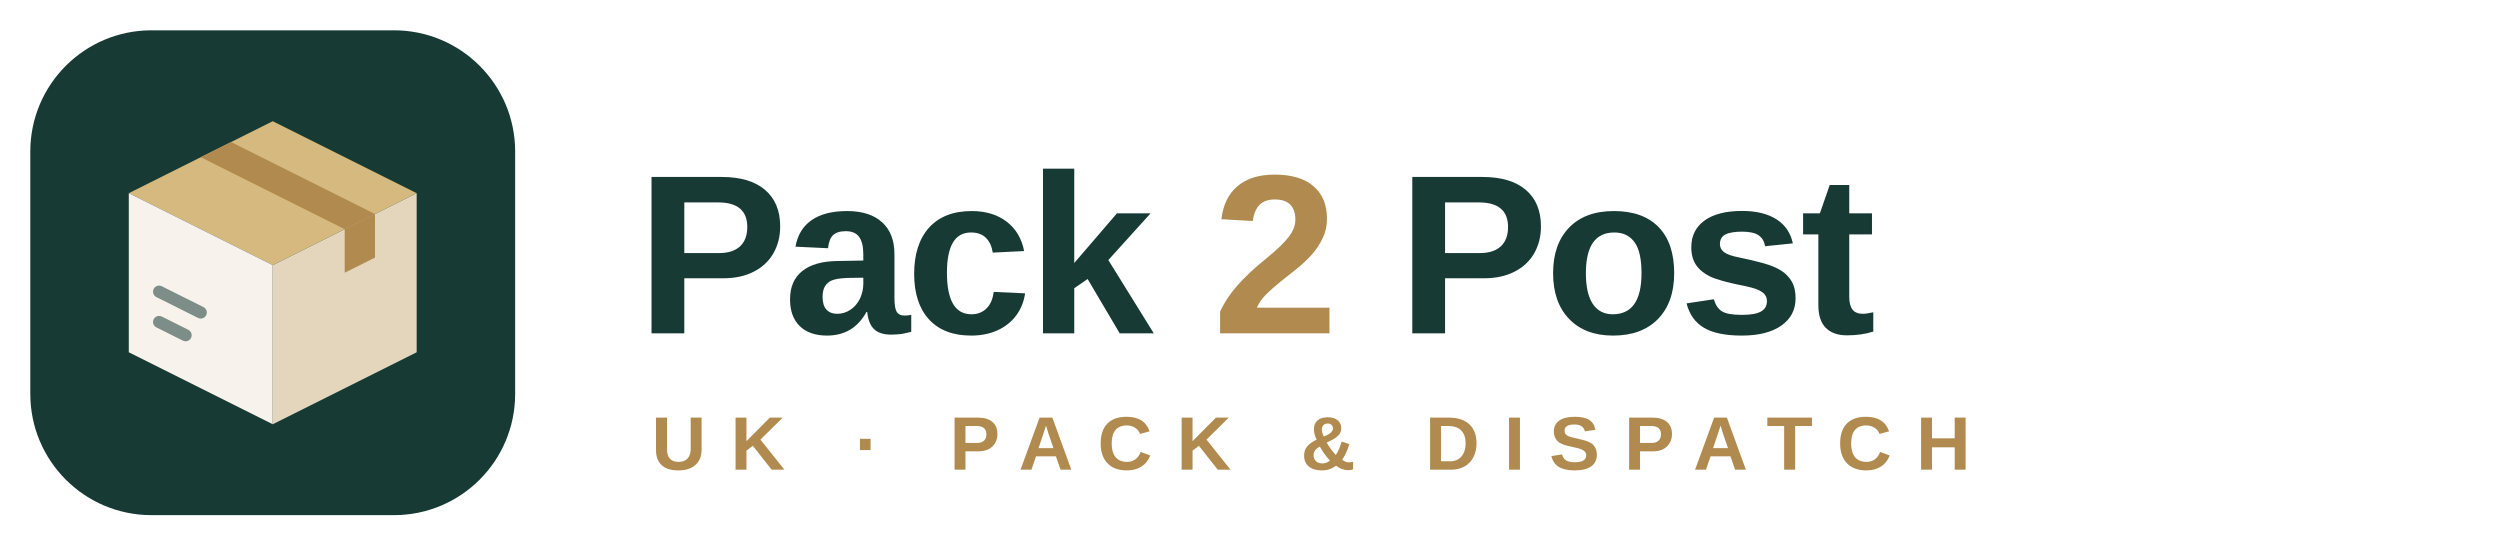
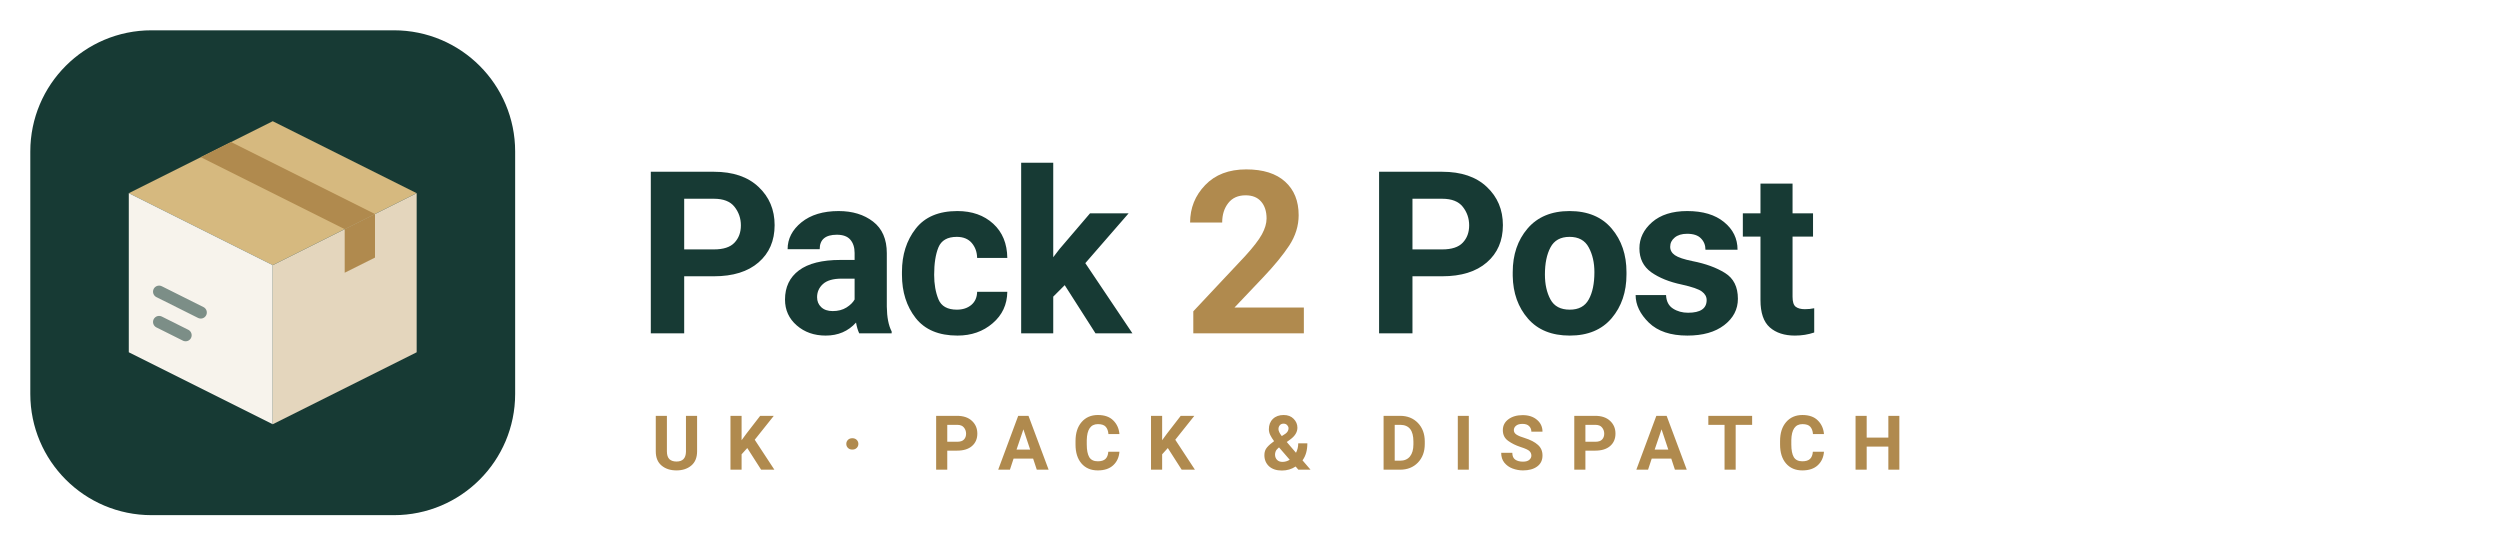
<svg xmlns="http://www.w3.org/2000/svg" viewBox="0 0 330 72">
  <g transform="translate(4 4)">
    <rect width="64" height="64" rx="16" fill="#173a34" />
    <polygon points="32,12 51,21.5 32,31 13,21.5" fill="#d6b97f" />
    <polygon points="13,21.5 32,31 32,52 13,42.5" fill="#f7f3ec" />
    <polygon points="51,21.5 32,31 32,52 51,42.5" fill="#e4d6bd" />
    <polygon points="22.5,16.75 26.5,14.75 45.5,24.25 41.5,26.25" fill="#b08a4e" />
    <polygon points="41.5,26.25 45.5,24.25 45.5,30 41.5,32" fill="#b08a4e" />
    <path d="M17 34.5l5.5 2.75M17 38.5l3.5 1.75" stroke="#173a34" stroke-width="1.6" stroke-linecap="round" opacity=".55" />
  </g>
-   <text x="84" y="44" font-family="Manrope, 'Helvetica Neue', Arial, sans-serif" font-size="30" font-weight="700" letter-spacing="-0.6" fill="#173a34">Pack <tspan fill="#b08a4e">2</tspan> Post</text>
-   <text x="86" y="62" font-family="Manrope, 'Helvetica Neue', Arial, sans-serif" font-size="10" font-weight="600" letter-spacing="3.2" fill="#b08a4e">UK · PACK &amp; DISPATCH</text>
+   <text x="84" y="44" font-family="Roboto, 'Helvetica Neue', Arial, sans-serif" font-size="30" font-weight="700" letter-spacing="-0.6" fill="#173a34">Pack <tspan fill="#b08a4e">2</tspan> Post</text>
+   <text x="86" y="62" font-family="Roboto, 'Helvetica Neue', Arial, sans-serif" font-size="10" font-weight="600" letter-spacing="3.2" fill="#b08a4e">UK · PACK &amp; DISPATCH</text>
</svg>
